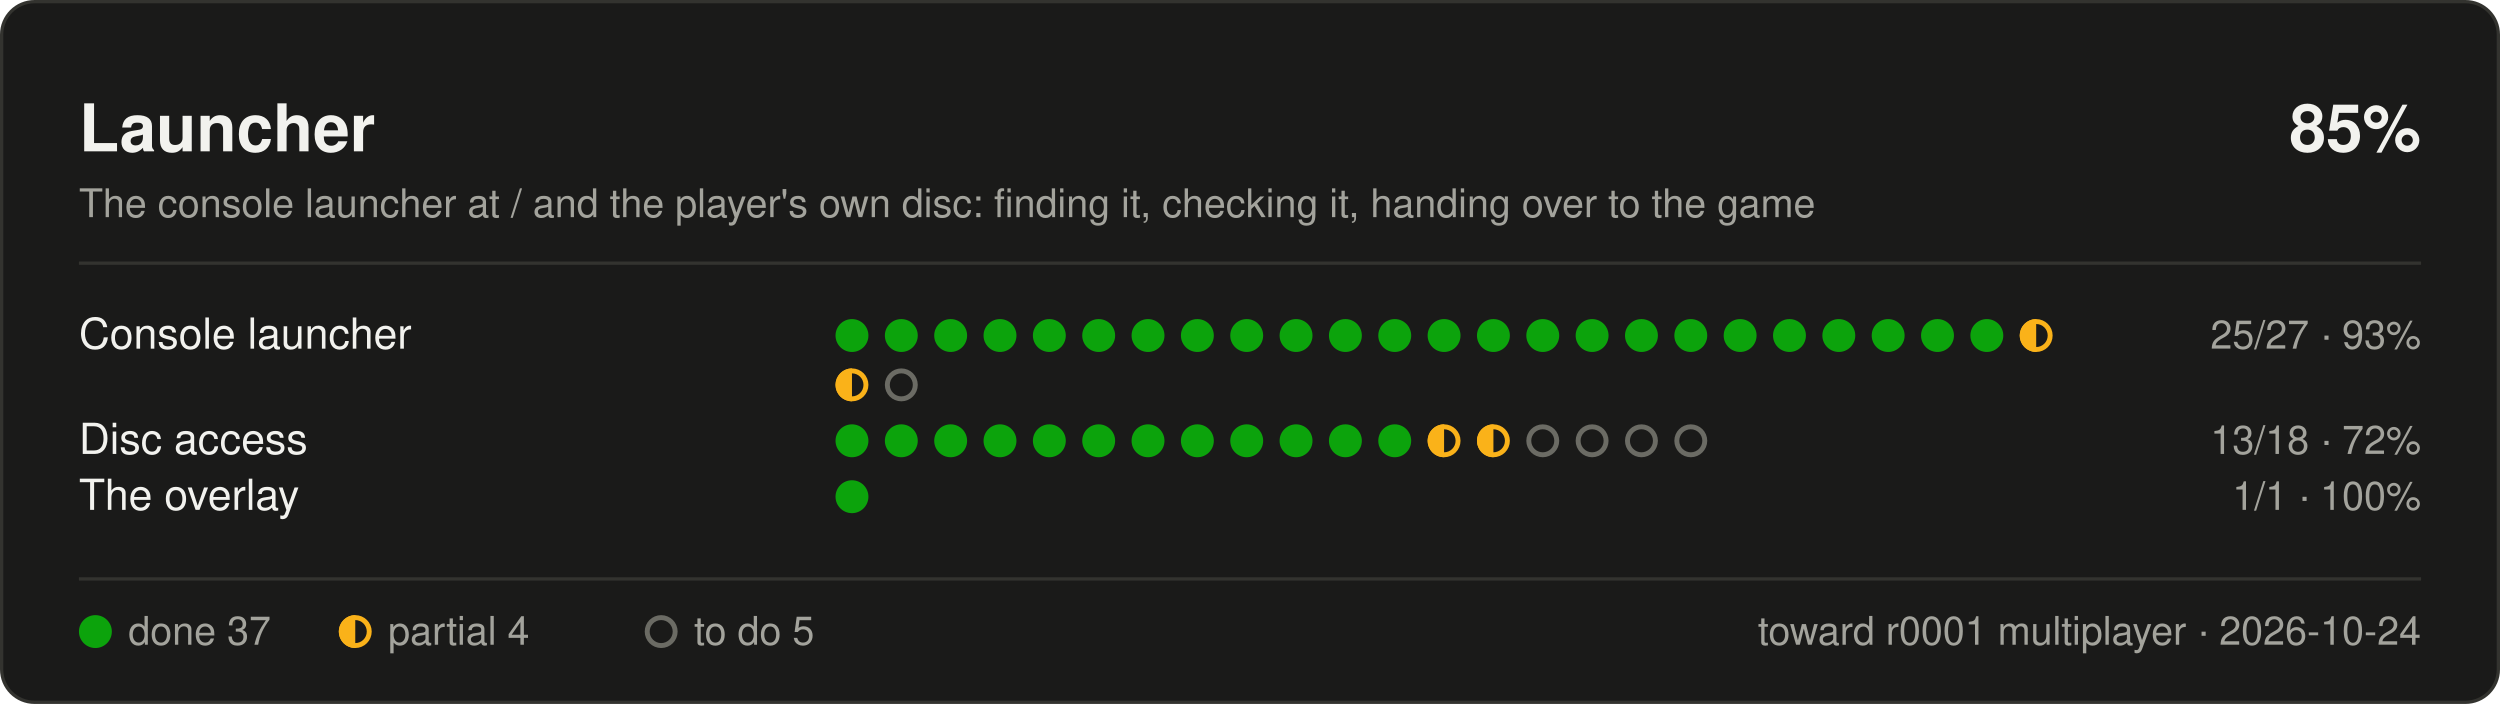
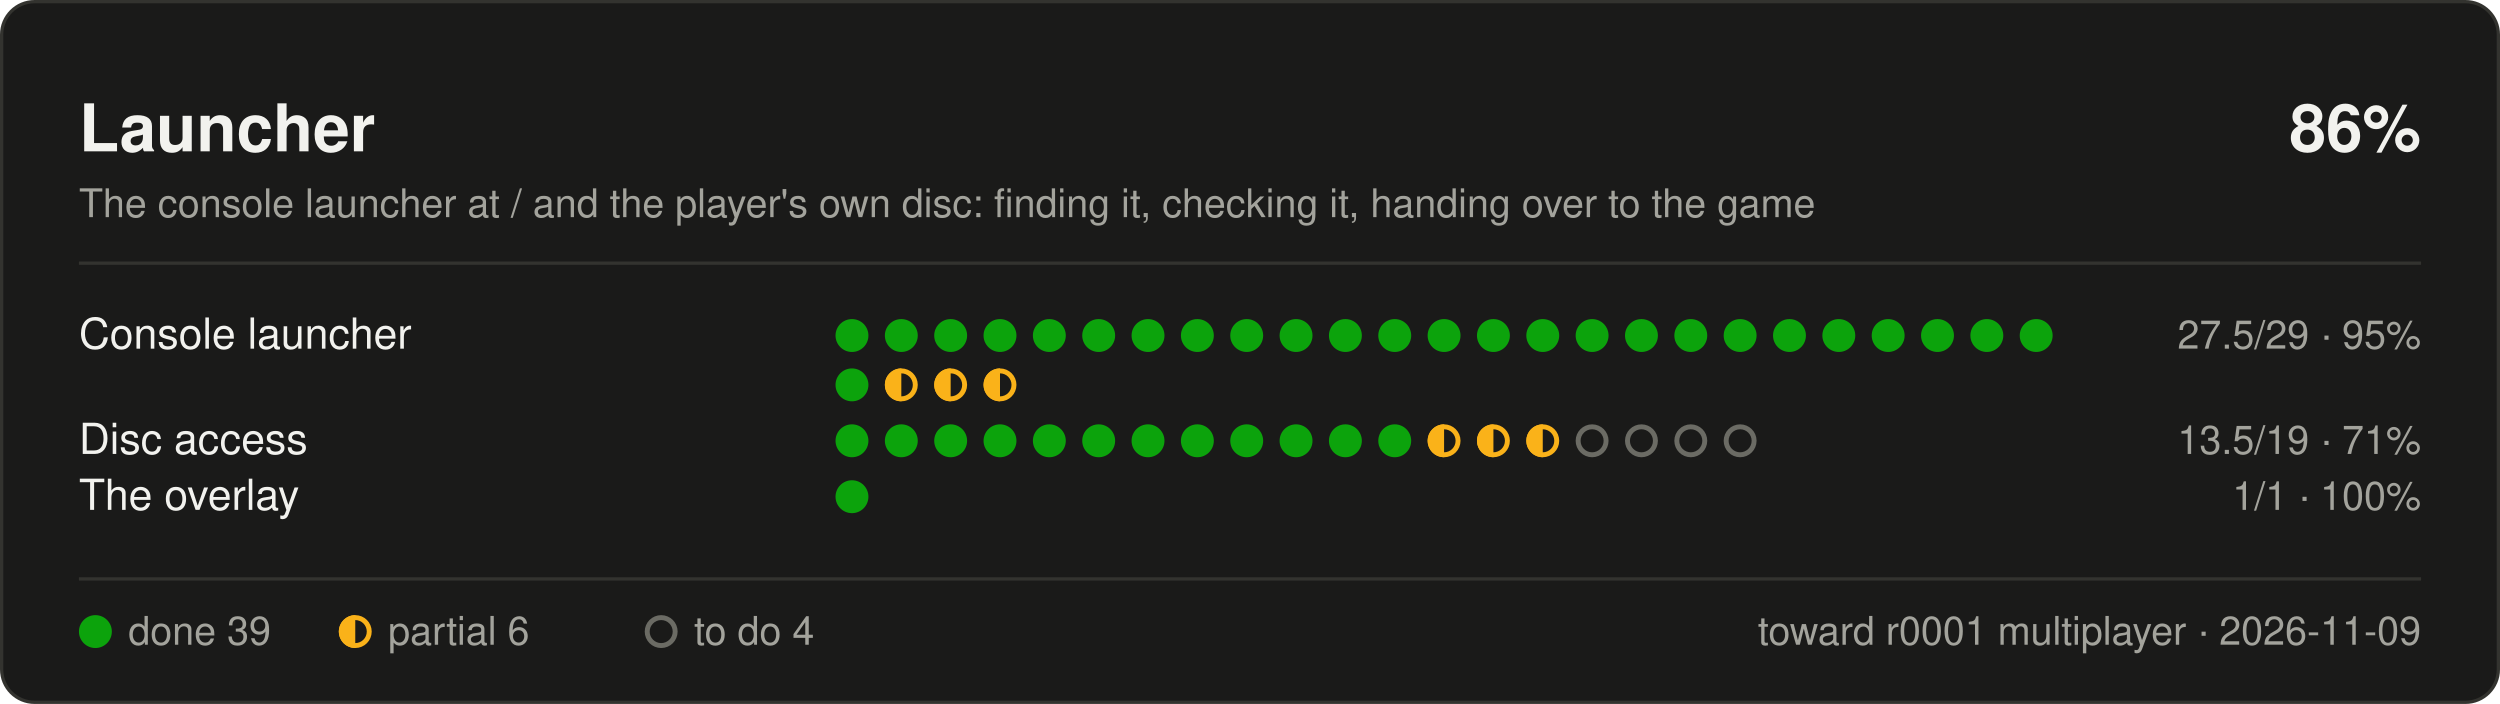
- <svg xmlns="http://www.w3.org/2000/svg" width="760" height="214" viewBox="0 0 760 214" font-family="-apple-system, BlinkMacSystemFont, 'Segoe UI', Helvetica, Arial, sans-serif" role="img" aria-label="Launcher: 85% toward r0001 multiplayer compatibility">
+ <svg xmlns="http://www.w3.org/2000/svg" width="760" height="214" viewBox="0 0 760 214" font-family="-apple-system, BlinkMacSystemFont, 'Segoe UI', Helvetica, Arial, sans-serif" role="img" aria-label="Launcher: 86% toward r0001 multiplayer compatibility">
  <rect x="0.5" y="0.5" width="759" height="213" rx="10" fill="#1a1a19" stroke="#33332f" />
  <text x="24" y="46" font-size="20" font-weight="700" fill="#f2f2ee">Launcher</text>
-   <text x="736" y="46" font-size="20" font-weight="700" fill="#f2f2ee" text-anchor="end">85%</text>
+   <text x="736" y="46" font-size="20" font-weight="700" fill="#f2f2ee" text-anchor="end">86%</text>
  <text x="24" y="66" font-size="12" fill="#a3a39c">The console launcher at / and the player's own disc: finding it, checking it, handing over to the game</text>
  <line x1="24" y1="80" x2="736" y2="80" stroke="#33332f" />
  <text x="24" y="106" font-size="13" fill="#f2f2ee">Console launcher</text>
-   <text x="736" y="106" font-size="12" fill="#a3a39c" text-anchor="end">25/27 · 93%</text>
+   <text x="736" y="106" font-size="12" fill="#a3a39c" text-anchor="end">27.5/29 · 95%</text>
  <circle cx="259" cy="102" r="5" fill="#0ca30c" />
  <circle cx="274" cy="102" r="5" fill="#0ca30c" />
  <circle cx="289" cy="102" r="5" fill="#0ca30c" />
  <circle cx="304" cy="102" r="5" fill="#0ca30c" />
  <circle cx="319" cy="102" r="5" fill="#0ca30c" />
  <circle cx="334" cy="102" r="5" fill="#0ca30c" />
  <circle cx="349" cy="102" r="5" fill="#0ca30c" />
  <circle cx="364" cy="102" r="5" fill="#0ca30c" />
  <circle cx="379" cy="102" r="5" fill="#0ca30c" />
  <circle cx="394" cy="102" r="5" fill="#0ca30c" />
  <circle cx="409" cy="102" r="5" fill="#0ca30c" />
  <circle cx="424" cy="102" r="5" fill="#0ca30c" />
  <circle cx="439" cy="102" r="5" fill="#0ca30c" />
  <circle cx="454" cy="102" r="5" fill="#0ca30c" />
  <circle cx="469" cy="102" r="5" fill="#0ca30c" />
  <circle cx="484" cy="102" r="5" fill="#0ca30c" />
  <circle cx="499" cy="102" r="5" fill="#0ca30c" />
  <circle cx="514" cy="102" r="5" fill="#0ca30c" />
  <circle cx="529" cy="102" r="5" fill="#0ca30c" />
  <circle cx="544" cy="102" r="5" fill="#0ca30c" />
  <circle cx="559" cy="102" r="5" fill="#0ca30c" />
  <circle cx="574" cy="102" r="5" fill="#0ca30c" />
  <circle cx="589" cy="102" r="5" fill="#0ca30c" />
  <circle cx="604" cy="102" r="5" fill="#0ca30c" />
+   <circle cx="619" cy="102" r="5" fill="#0ca30c" />
+   <circle cx="259" cy="117" r="5" fill="#0ca30c" />
  <g>
-     <circle cx="619" cy="102" r="4.25" fill="none" stroke="#fab219" stroke-width="1.5" />
-     <path d="M619,97 A5,5 0 0 0 619,107 Z" fill="#fab219" />
+     <circle cx="274" cy="117" r="4.25" fill="none" stroke="#fab219" stroke-width="1.5" />
+     <path d="M274,112 A5,5 0 0 0 274,122 Z" fill="#fab219" />
  </g>
  <g>
-     <circle cx="259" cy="117" r="4.25" fill="none" stroke="#fab219" stroke-width="1.5" />
-     <path d="M259,112 A5,5 0 0 0 259,122 Z" fill="#fab219" />
+     <circle cx="289" cy="117" r="4.25" fill="none" stroke="#fab219" stroke-width="1.5" />
+     <path d="M289,112 A5,5 0 0 0 289,122 Z" fill="#fab219" />
  </g>
-   <circle cx="274" cy="117" r="4.25" fill="none" stroke="#6b6b64" stroke-width="1.5" />
+   <g>
+     <circle cx="304" cy="117" r="4.25" fill="none" stroke="#fab219" stroke-width="1.5" />
+     <path d="M304,112 A5,5 0 0 0 304,122 Z" fill="#fab219" />
+   </g>
  <text x="24" y="138" font-size="13" fill="#f2f2ee">Disc access</text>
-   <text x="736" y="138" font-size="12" fill="#a3a39c" text-anchor="end">13/18 · 72%</text>
+   <text x="736" y="138" font-size="12" fill="#a3a39c" text-anchor="end">13.5/19 · 71%</text>
  <circle cx="259" cy="134" r="5" fill="#0ca30c" />
  <circle cx="274" cy="134" r="5" fill="#0ca30c" />
  <circle cx="289" cy="134" r="5" fill="#0ca30c" />
  <circle cx="304" cy="134" r="5" fill="#0ca30c" />
  <circle cx="319" cy="134" r="5" fill="#0ca30c" />
  <circle cx="334" cy="134" r="5" fill="#0ca30c" />
  <circle cx="349" cy="134" r="5" fill="#0ca30c" />
  <circle cx="364" cy="134" r="5" fill="#0ca30c" />
  <circle cx="379" cy="134" r="5" fill="#0ca30c" />
  <circle cx="394" cy="134" r="5" fill="#0ca30c" />
  <circle cx="409" cy="134" r="5" fill="#0ca30c" />
  <circle cx="424" cy="134" r="5" fill="#0ca30c" />
  <g>
    <circle cx="439" cy="134" r="4.25" fill="none" stroke="#fab219" stroke-width="1.5" />
    <path d="M439,129 A5,5 0 0 0 439,139 Z" fill="#fab219" />
  </g>
  <g>
    <circle cx="454" cy="134" r="4.25" fill="none" stroke="#fab219" stroke-width="1.5" />
    <path d="M454,129 A5,5 0 0 0 454,139 Z" fill="#fab219" />
  </g>
-   <circle cx="469" cy="134" r="4.25" fill="none" stroke="#6b6b64" stroke-width="1.5" />
+   <g>
+     <circle cx="469" cy="134" r="4.25" fill="none" stroke="#fab219" stroke-width="1.5" />
+     <path d="M469,129 A5,5 0 0 0 469,139 Z" fill="#fab219" />
+   </g>
  <circle cx="484" cy="134" r="4.25" fill="none" stroke="#6b6b64" stroke-width="1.5" />
  <circle cx="499" cy="134" r="4.25" fill="none" stroke="#6b6b64" stroke-width="1.5" />
  <circle cx="514" cy="134" r="4.25" fill="none" stroke="#6b6b64" stroke-width="1.5" />
+   <circle cx="529" cy="134" r="4.25" fill="none" stroke="#6b6b64" stroke-width="1.5" />
  <text x="24" y="155" font-size="13" fill="#f2f2ee">The overlay</text>
  <text x="736" y="155" font-size="12" fill="#a3a39c" text-anchor="end">1/1 · 100%</text>
  <circle cx="259" cy="151" r="5" fill="#0ca30c" />
  <line x1="24" y1="176" x2="736" y2="176" stroke="#33332f" />
  <circle cx="29" cy="192" r="5" fill="#0ca30c" />
-   <text x="39" y="196" font-size="12" fill="#a3a39c">done 37</text>
+   <text x="39" y="196" font-size="12" fill="#a3a39c">done 39</text>
  <g>
    <circle cx="108" cy="192" r="4.25" fill="none" stroke="#fab219" stroke-width="1.5" />
    <path d="M108,187 A5,5 0 0 0 108,197 Z" fill="#fab219" />
  </g>
-   <text x="118" y="196" font-size="12" fill="#a3a39c">partial 4</text>
+   <text x="118" y="196" font-size="12" fill="#a3a39c">partial 6</text>
  <circle cx="201" cy="192" r="4.25" fill="none" stroke="#6b6b64" stroke-width="1.5" />
-   <text x="211" y="196" font-size="12" fill="#a3a39c">to do 5</text>
-   <text x="736" y="196" font-size="12" fill="#a3a39c" text-anchor="end">toward r0001 multiplayer · 2026-10-24</text>
+   <text x="211" y="196" font-size="12" fill="#a3a39c">to do 4</text>
+   <text x="736" y="196" font-size="12" fill="#a3a39c" text-anchor="end">toward r0001 multiplayer · 2026-11-09</text>
</svg>
